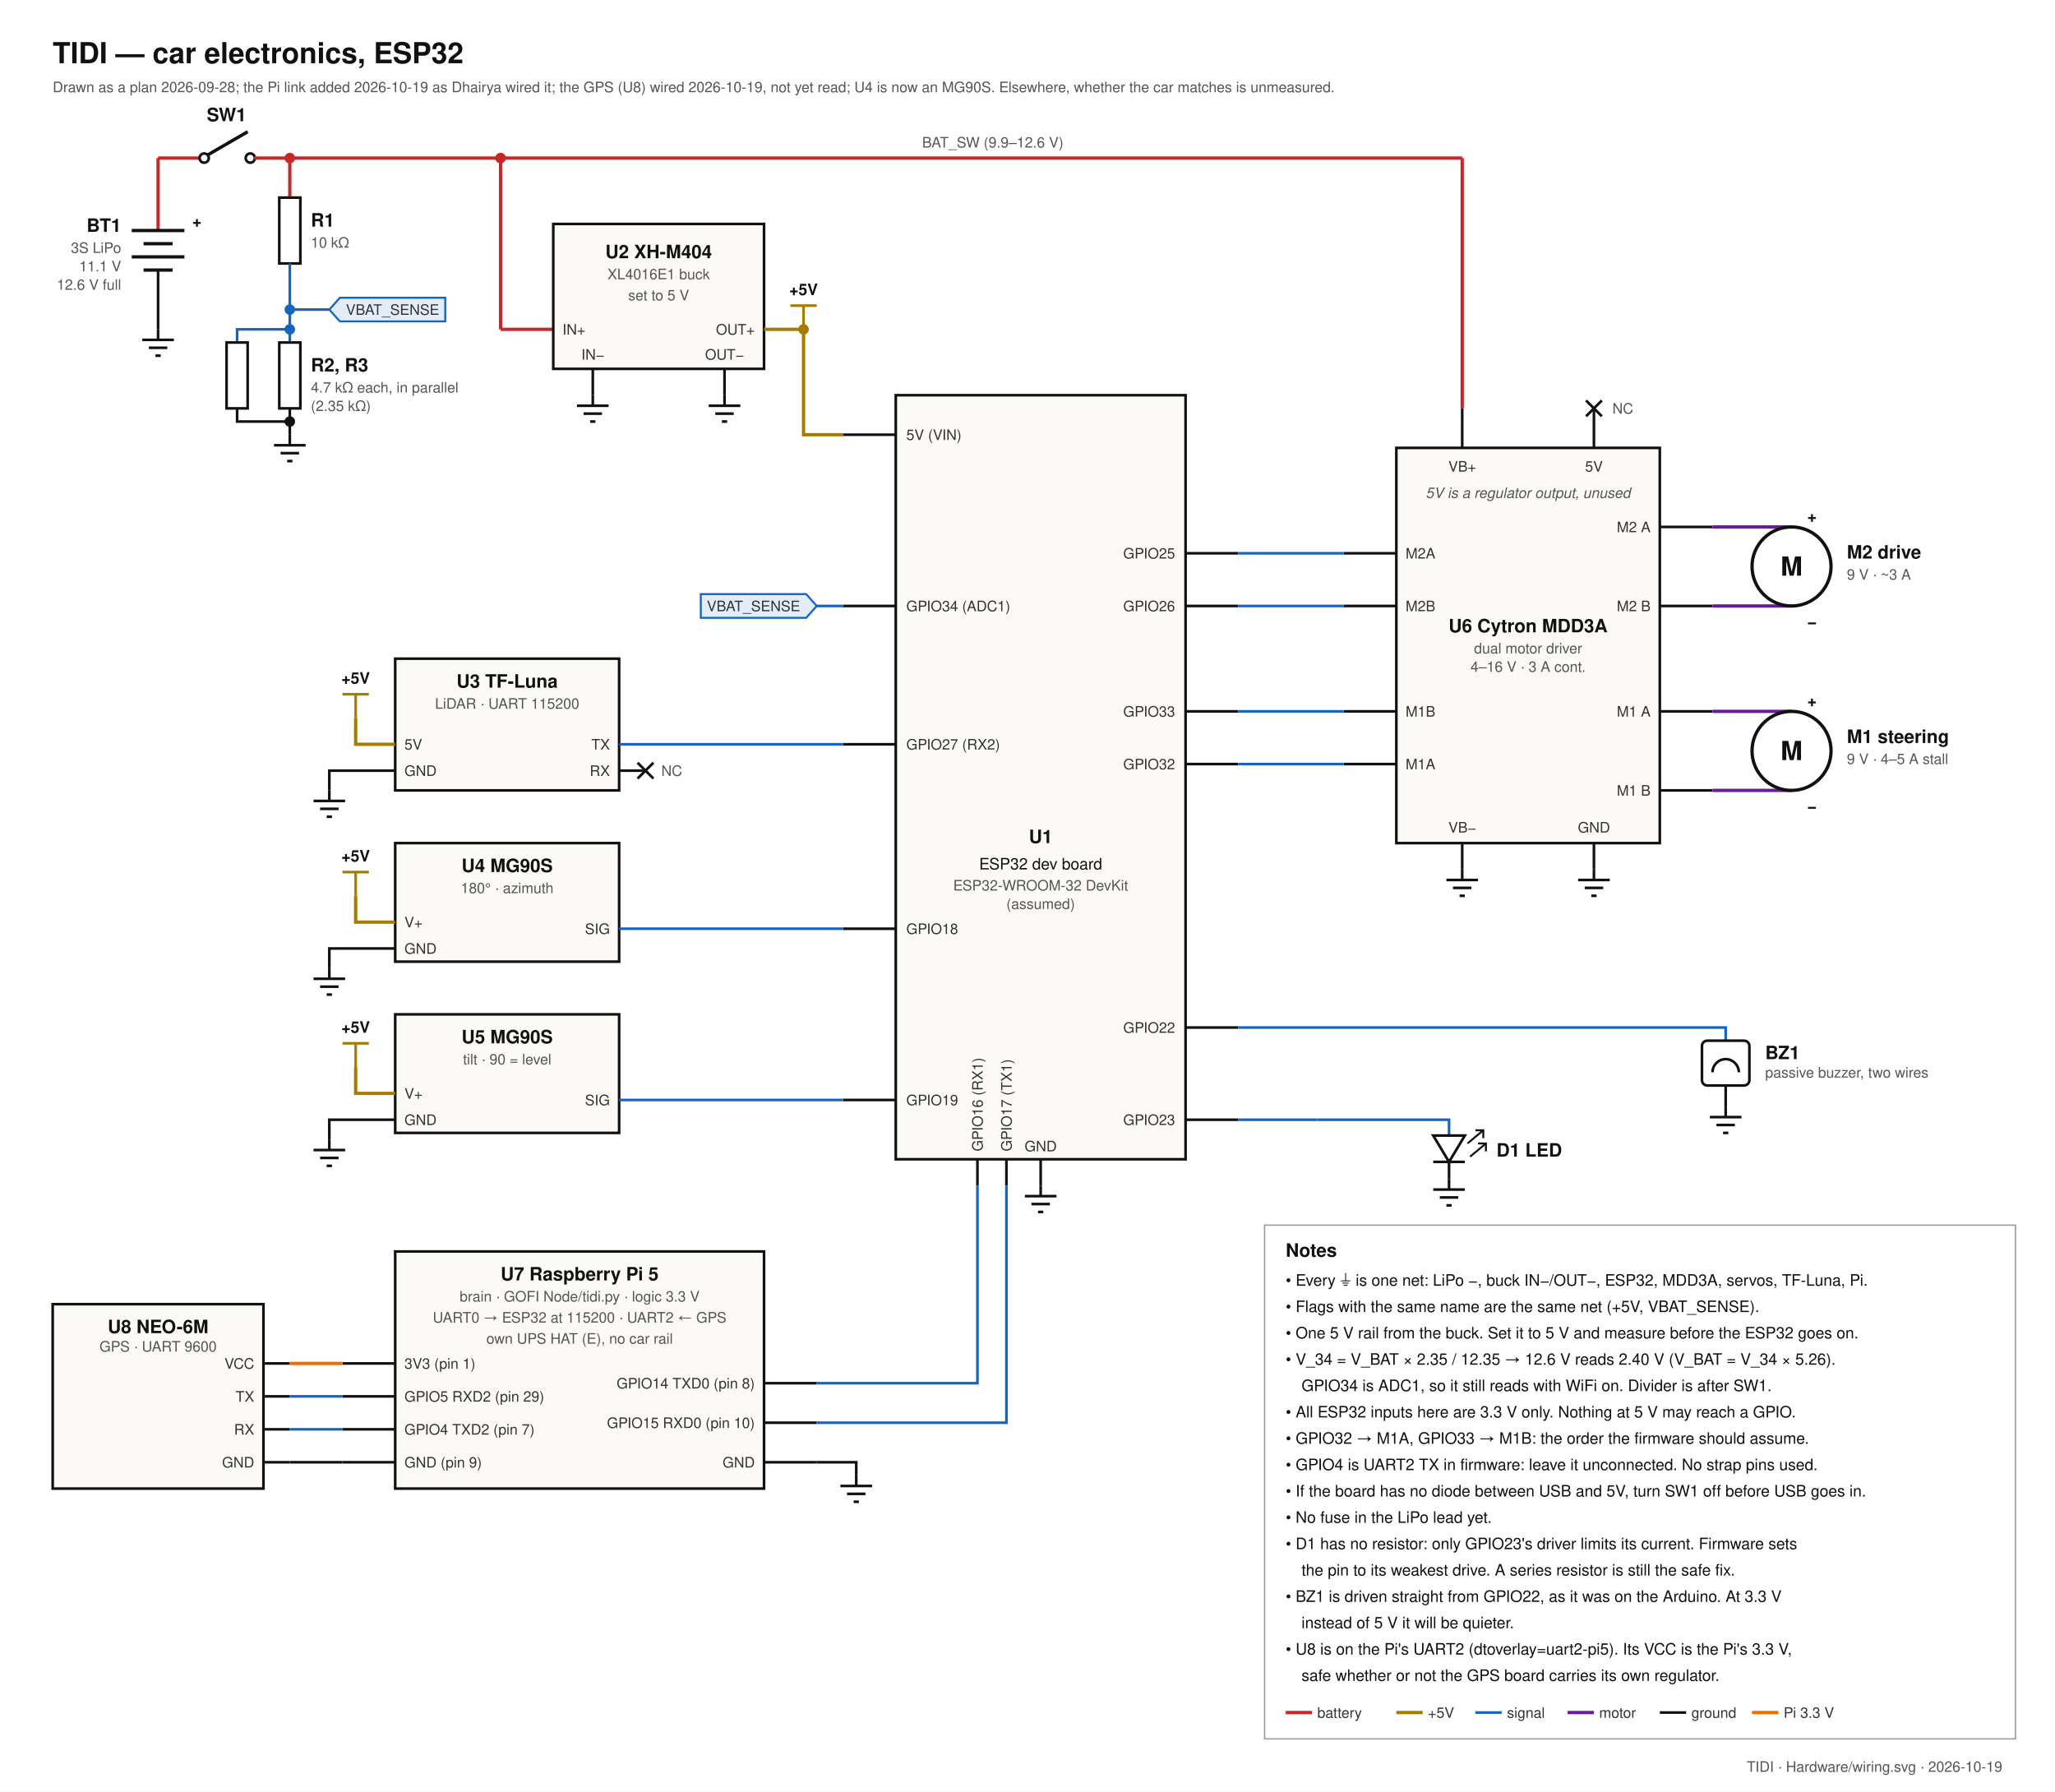
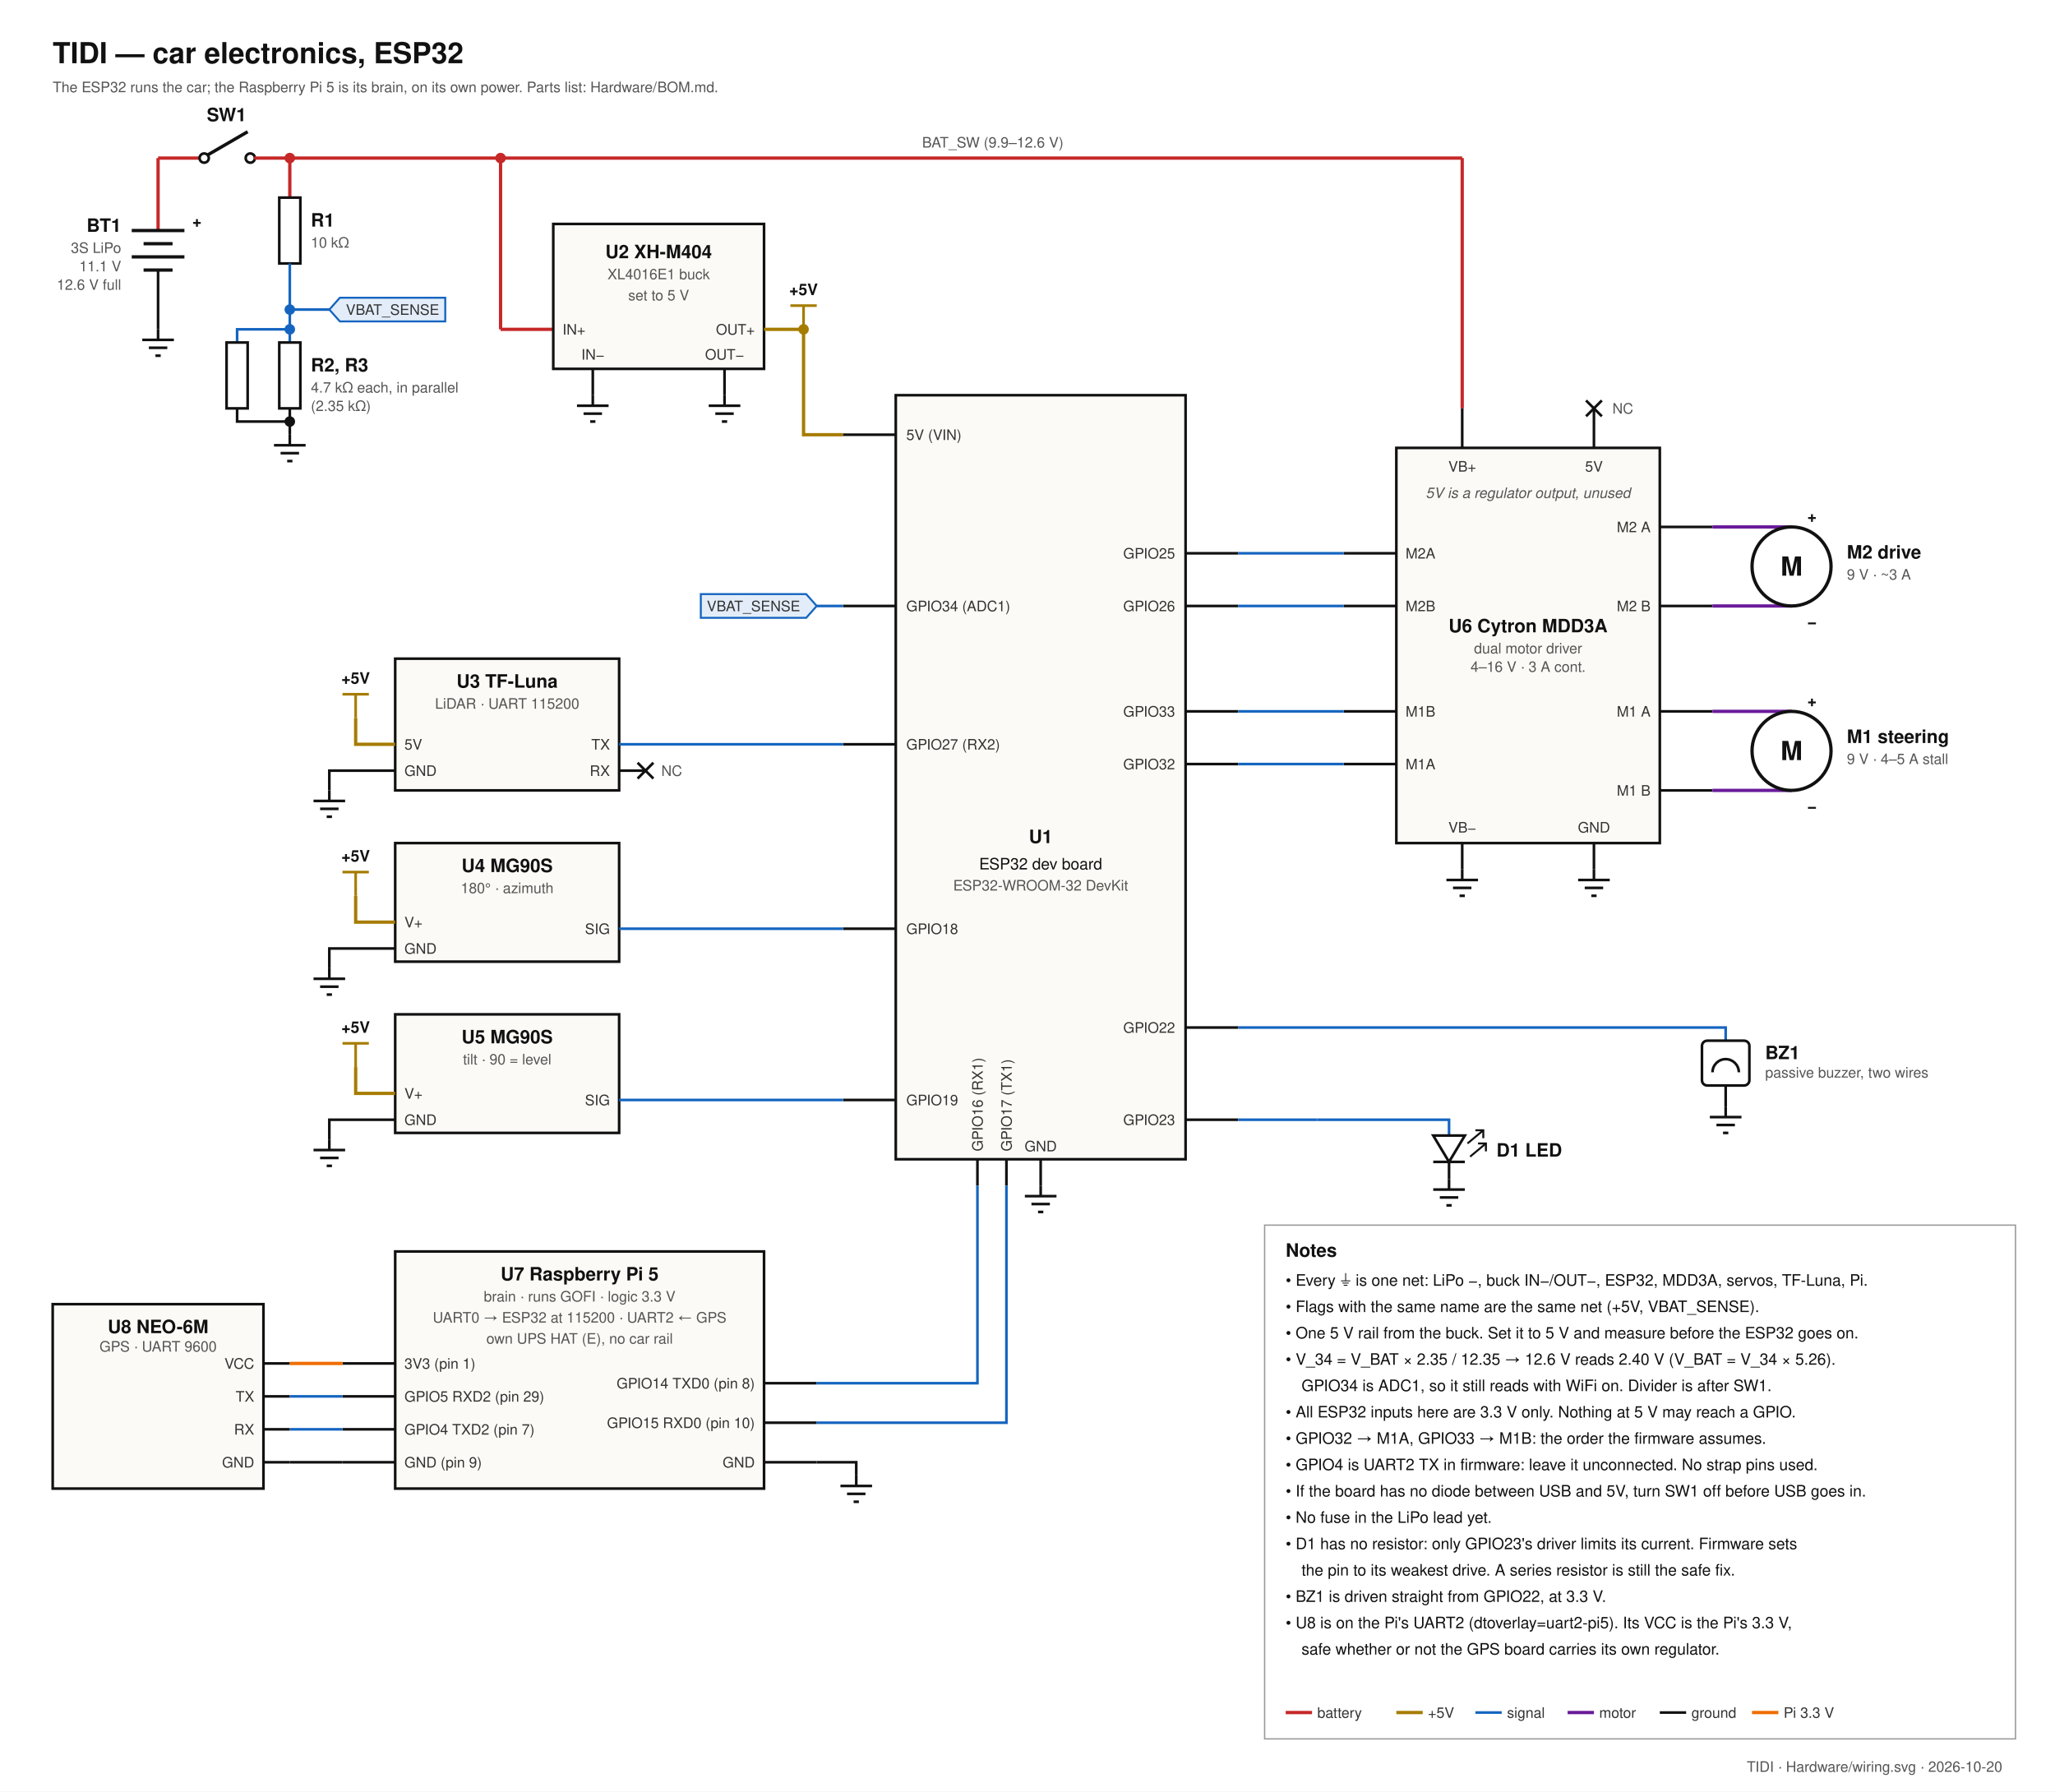
<svg xmlns="http://www.w3.org/2000/svg" xmlns:xlink="http://www.w3.org/1999/xlink" width="1560" height="1360" viewBox="0 0 1560 1360" font-family="Helvetica, Arial, sans-serif">
  <defs>
    <g id="gnd" stroke="#111" stroke-width="2" fill="none">
      <line x1="0" y1="0" x2="0" y2="8" />
      <line x1="-12" y1="8" x2="12" y2="8" />
      <line x1="-7" y1="14" x2="7" y2="14" />
      <line x1="-2" y1="20" x2="2" y2="20" />
    </g>
    <g id="pwr" fill="none" stroke-width="2">
      <line x1="0" y1="0" x2="0" y2="-18" />
      <line x1="-10" y1="-18" x2="10" y2="-18" />
    </g>
  </defs>
  <style>
    .box  { fill: #fbfaf6; stroke: #111; stroke-width: 2; }
    .pin  { stroke: #111; stroke-width: 2; }
    .ref  { font-size: 14px; font-weight: bold; fill: #111; }
    .sub  { font-size: 11px; fill: #555; }
    .pn   { font-size: 11px; fill: #333; }
    .lbl  { font-size: 12px; fill: #111; }
    .bat  { stroke: #c62828; stroke-width: 2.5; fill: none; }
    .v5   { stroke: #a67c00; stroke-width: 2.5; fill: none; }
    .sig  { stroke: #1565c0; stroke-width: 2; fill: none; }
    .mot  { stroke: #6a1b9a; stroke-width: 2.5; fill: none; }
    .gw   { stroke: #111; stroke-width: 2; fill: none; }
    .v33  { stroke: #ef6c00; stroke-width: 2.5; fill: none; }
    .dot  { stroke: none; }
  </style>
  <rect width="1560" height="1360" fill="#ffffff" />
  <text x="40" y="48" font-size="22" font-weight="bold" fill="#111">TIDI — car electronics, ESP32</text>
-   <text x="40" y="70" class="sub" font-size="13">Drawn as a plan 2026-09-28; the Pi link added 2026-10-19 as Dhairya wired it; the GPS (U8) wired 2026-10-19, not yet read; U4 is now an MG90S. Elsewhere, whether the car matches is unmeasured.</text>
+   <text x="40" y="70" class="sub" font-size="13">The ESP32 runs the car; the Raspberry Pi 5 is its brain, on its own power. Parts list: Hardware/BOM.md.</text>
  <line class="bat" x1="120" y1="120" x2="120" y2="175" />
  <g stroke="#111" stroke-width="2.5">
    <line x1="100" y1="175" x2="140" y2="175" />
    <line x1="109" y1="185" x2="131" y2="185" />
    <line x1="100" y1="195" x2="140" y2="195" />
    <line x1="109" y1="205" x2="131" y2="205" />
  </g>
  <text x="146" y="172" class="lbl" font-weight="bold">+</text>
  <line class="gw" x1="120" y1="205" x2="120" y2="250" />
  <use xlink:href="#gnd" x="120" y="250" />
  <text x="92" y="176" class="ref" text-anchor="end">BT1</text>
  <text x="92" y="192" class="sub" text-anchor="end">3S LiPo</text>
  <text x="92" y="206" class="sub" text-anchor="end">11.1 V</text>
  <text x="92" y="220" class="sub" text-anchor="end">12.6 V full</text>
  <line class="bat" x1="120" y1="120" x2="152" y2="120" />
  <circle cx="155" cy="120" r="3.5" fill="#fff" stroke="#111" stroke-width="2" />
  <circle cx="190" cy="120" r="3.5" fill="#fff" stroke="#111" stroke-width="2" />
  <line x1="157" y1="118" x2="188" y2="100" stroke="#111" stroke-width="2.5" />
  <text x="172" y="92" class="ref" font-size="12" text-anchor="middle">SW1</text>
  <line class="bat" x1="193" y1="120" x2="1110" y2="120" />
  <line class="bat" x1="1110" y1="120" x2="1110" y2="310" />
  <circle class="dot" cx="220" cy="120" r="4" fill="#c62828" />
  <circle class="dot" cx="380" cy="120" r="4" fill="#c62828" />
  <text x="700" y="112" class="sub" fill="#c62828">BAT_SW  (9.9–12.6 V)</text>
  <line class="bat" x1="220" y1="120" x2="220" y2="150" />
  <rect x="212" y="150" width="16" height="50" fill="#fff" stroke="#111" stroke-width="2" />
  <line class="sig" x1="220" y1="200" x2="220" y2="260" />
  <circle class="dot" cx="220" cy="235" r="4" fill="#1565c0" />
  <circle class="dot" cx="220" cy="250" r="4" fill="#1565c0" />
  <polyline class="sig" points="220,250 180,250 180,260" />
  <rect x="212" y="260" width="16" height="50" fill="#fff" stroke="#111" stroke-width="2" />
  <rect x="172" y="260" width="16" height="50" fill="#fff" stroke="#111" stroke-width="2" />
  <polyline class="gw" points="180,310 180,320 220,320" />
  <line class="gw" x1="220" y1="310" x2="220" y2="330" />
  <circle class="dot" cx="220" cy="320" r="4" fill="#111" />
  <use xlink:href="#gnd" x="220" y="330" />
  <text x="236" y="172" class="ref" font-size="12">R1</text>
  <text x="236" y="188" class="sub">10 kΩ</text>
  <text x="236" y="282" class="ref" font-size="12">R2, R3</text>
  <text x="236" y="298" class="sub">4.7 kΩ each, in parallel</text>
  <text x="236" y="312" class="sub">(2.35 kΩ)</text>
  <line class="sig" x1="220" y1="235" x2="250" y2="235" />
  <polygon points="250,235 258,226 338,226 338,244 258,244" fill="#e3edf9" stroke="#1565c0" stroke-width="1.5" />
  <text x="298" y="239" class="pn" text-anchor="middle" fill="#1565c0">VBAT_SENSE</text>
  <line class="bat" x1="380" y1="120" x2="380" y2="250" />
  <line class="bat" x1="380" y1="250" x2="420" y2="250" />
  <rect class="box" x="420" y="170" width="160" height="110" />
  <text x="500" y="196" class="ref" text-anchor="middle">U2  XH-M404</text>
  <text x="500" y="212" class="sub" text-anchor="middle">XL4016E1 buck</text>
  <text x="500" y="228" class="sub" text-anchor="middle">set to 5 V</text>
  <text x="427" y="254" class="pn">IN+</text>
  <text x="573" y="254" class="pn" text-anchor="end">OUT+</text>
  <text x="450" y="273" class="pn" text-anchor="middle">IN−</text>
  <text x="550" y="273" class="pn" text-anchor="middle">OUT−</text>
  <line class="gw" x1="450" y1="280" x2="450" y2="300" />
  <use xlink:href="#gnd" x="450" y="300" />
  <line class="gw" x1="550" y1="280" x2="550" y2="300" />
  <use xlink:href="#gnd" x="550" y="300" />
  <polyline class="v5" points="580,250 610,250 610,330 640,330" />
  <circle class="dot" cx="610" cy="250" r="4" fill="#a67c00" />
  <use xlink:href="#pwr" x="610" y="250" stroke="#a67c00" />
  <text x="610" y="224" class="lbl" font-weight="bold" fill="#a67c00" text-anchor="middle">+5V</text>
  <rect class="box" x="680" y="300" width="220" height="580" />
  <text x="790" y="640" class="ref" font-size="16" text-anchor="middle">U1</text>
  <text x="790" y="660" class="lbl" text-anchor="middle">ESP32 dev board</text>
  <text x="790" y="676" class="sub" text-anchor="middle">ESP32-WROOM-32 DevKit</text>
-   <text x="790" y="690" class="sub" text-anchor="middle">(assumed)</text>
  <g class="pin">
    <line x1="640" y1="330" x2="680" y2="330" />
    <line x1="640" y1="460" x2="680" y2="460" />
    <line x1="640" y1="565" x2="680" y2="565" />
    <line x1="640" y1="705" x2="680" y2="705" />
    <line x1="640" y1="835" x2="680" y2="835" />
    <line x1="900" y1="420" x2="940" y2="420" />
    <line x1="900" y1="460" x2="940" y2="460" />
    <line x1="900" y1="540" x2="940" y2="540" />
    <line x1="900" y1="580" x2="940" y2="580" />
    <line x1="790" y1="880" x2="790" y2="900" />
  </g>
  <text x="688" y="334" class="pn">5V (VIN)</text>
  <text x="688" y="464" class="pn">GPIO34 (ADC1)</text>
  <text x="688" y="569" class="pn">GPIO27 (RX2)</text>
  <text x="688" y="709" class="pn">GPIO18</text>
  <text x="688" y="839" class="pn">GPIO19</text>
  <text x="892" y="424" class="pn" text-anchor="end">GPIO25</text>
  <text x="892" y="464" class="pn" text-anchor="end">GPIO26</text>
  <text x="892" y="544" class="pn" text-anchor="end">GPIO33</text>
  <text x="892" y="584" class="pn" text-anchor="end">GPIO32</text>
  <text x="790" y="874" class="pn" text-anchor="middle">GND</text>
  <use xlink:href="#gnd" x="790" y="900" />
  <g class="pin">
    <line x1="742" y1="880" x2="742" y2="900" />
    <line x1="764" y1="880" x2="764" y2="900" />
  </g>
  <text x="746" y="874" class="pn" transform="rotate(-90 746 874)">GPIO16 (RX1)</text>
  <text x="768" y="874" class="pn" transform="rotate(-90 768 874)">GPIO17 (TX1)</text>
  <rect class="box" x="300" y="950" width="280" height="180" />
  <text x="440" y="972" class="ref" text-anchor="middle">U7  Raspberry Pi 5</text>
-   <text x="440" y="988" class="sub" text-anchor="middle">brain · GOFI Node/tidi.py · logic 3.3 V</text>
+   <text x="440" y="988" class="sub" text-anchor="middle">brain · runs GOFI · logic 3.3 V</text>
  <text x="440" y="1004" class="sub" text-anchor="middle">UART0 → ESP32 at 115200 · UART2 ← GPS</text>
  <text x="440" y="1020" class="sub" text-anchor="middle">own UPS HAT (E), no car rail</text>
  <g class="pin">
    <line x1="580" y1="1050" x2="620" y2="1050" />
    <line x1="580" y1="1080" x2="620" y2="1080" />
    <line x1="580" y1="1110" x2="620" y2="1110" />
  </g>
  <text x="573" y="1054" class="pn" text-anchor="end">GPIO14 TXD0 (pin 8)</text>
  <text x="573" y="1084" class="pn" text-anchor="end">GPIO15 RXD0 (pin 10)</text>
  <text x="573" y="1114" class="pn" text-anchor="end">GND</text>
  <polyline class="sig" points="742,900 742,1050 620,1050" />
  <polyline class="sig" points="764,900 764,1080 620,1080" />
  <polyline class="gw" points="620,1110 650,1110 650,1120" />
  <use xlink:href="#gnd" x="650" y="1120" />
  <g class="pin">
    <line x1="260" y1="1035" x2="300" y2="1035" />
    <line x1="260" y1="1060" x2="300" y2="1060" />
    <line x1="260" y1="1085" x2="300" y2="1085" />
    <line x1="260" y1="1110" x2="300" y2="1110" />
  </g>
  <text x="307" y="1039" class="pn">3V3 (pin 1)</text>
  <text x="307" y="1064" class="pn">GPIO5 RXD2 (pin 29)</text>
  <text x="307" y="1089" class="pn">GPIO4 TXD2 (pin 7)</text>
  <text x="307" y="1114" class="pn">GND (pin 9)</text>
  <rect class="box" x="40" y="990" width="160" height="140" />
  <text x="120" y="1012" class="ref" text-anchor="middle">U8  NEO-6M</text>
  <text x="120" y="1026" class="sub" text-anchor="middle">GPS · UART 9600</text>
  <g class="pin">
    <line x1="200" y1="1035" x2="220" y2="1035" />
    <line x1="200" y1="1060" x2="220" y2="1060" />
    <line x1="200" y1="1085" x2="220" y2="1085" />
    <line x1="200" y1="1110" x2="220" y2="1110" />
  </g>
  <text x="193" y="1039" class="pn" text-anchor="end">VCC</text>
  <text x="193" y="1064" class="pn" text-anchor="end">TX</text>
  <text x="193" y="1089" class="pn" text-anchor="end">RX</text>
  <text x="193" y="1114" class="pn" text-anchor="end">GND</text>
  <line class="v33" x1="220" y1="1035" x2="260" y2="1035" />
  <line class="sig" x1="220" y1="1060" x2="260" y2="1060" />
  <line class="sig" x1="220" y1="1085" x2="260" y2="1085" />
  <line class="gw" x1="220" y1="1110" x2="260" y2="1110" />
  <line class="sig" x1="640" y1="460" x2="620" y2="460" />
  <polygon points="620,460 612,451 532,451 532,469 612,469" fill="#e3edf9" stroke="#1565c0" stroke-width="1.5" />
  <text x="572" y="464" class="pn" text-anchor="middle" fill="#1565c0">VBAT_SENSE</text>
  <rect class="box" x="300" y="500" width="170" height="100" />
  <text x="385" y="522" class="ref" text-anchor="middle">U3  TF-Luna</text>
  <text x="385" y="538" class="sub" text-anchor="middle">LiDAR · UART 115200</text>
  <text x="307" y="569" class="pn">5V</text>
  <text x="307" y="589" class="pn">GND</text>
  <text x="463" y="569" class="pn" text-anchor="end">TX</text>
  <text x="463" y="589" class="pn" text-anchor="end">RX</text>
  <line class="sig" x1="470" y1="565" x2="640" y2="565" />
  <line class="pin" x1="470" y1="585" x2="490" y2="585" />
  <g stroke="#111" stroke-width="2">
    <line x1="484" y1="579" x2="496" y2="591" />
    <line x1="496" y1="579" x2="484" y2="591" />
  </g>
  <text x="502" y="589" class="sub">NC</text>
  <polyline class="v5" points="300,565 270,565 270,545" />
  <use xlink:href="#pwr" x="270" y="545" stroke="#a67c00" />
  <text x="270" y="519" class="lbl" font-weight="bold" fill="#a67c00" text-anchor="middle">+5V</text>
  <polyline class="gw" points="300,585 250,585 250,600" />
  <use xlink:href="#gnd" x="250" y="600" />
  <rect class="box" x="300" y="640" width="170" height="90" />
  <text x="385" y="662" class="ref" text-anchor="middle">U4  MG90S</text>
  <text x="385" y="678" class="sub" text-anchor="middle">180° · azimuth</text>
  <text x="307" y="704" class="pn">V+</text>
  <text x="307" y="724" class="pn">GND</text>
  <text x="463" y="709" class="pn" text-anchor="end">SIG</text>
  <line class="sig" x1="470" y1="705" x2="640" y2="705" />
  <polyline class="v5" points="300,700 270,700 270,680" />
  <use xlink:href="#pwr" x="270" y="680" stroke="#a67c00" />
  <text x="270" y="654" class="lbl" font-weight="bold" fill="#a67c00" text-anchor="middle">+5V</text>
  <polyline class="gw" points="300,720 250,720 250,735" />
  <use xlink:href="#gnd" x="250" y="735" />
  <rect class="box" x="300" y="770" width="170" height="90" />
  <text x="385" y="792" class="ref" text-anchor="middle">U5  MG90S</text>
  <text x="385" y="808" class="sub" text-anchor="middle">tilt · 90 = level</text>
  <text x="307" y="834" class="pn">V+</text>
  <text x="307" y="854" class="pn">GND</text>
  <text x="463" y="839" class="pn" text-anchor="end">SIG</text>
  <line class="sig" x1="470" y1="835" x2="640" y2="835" />
  <polyline class="v5" points="300,830 270,830 270,810" />
  <use xlink:href="#pwr" x="270" y="810" stroke="#a67c00" />
  <text x="270" y="784" class="lbl" font-weight="bold" fill="#a67c00" text-anchor="middle">+5V</text>
  <polyline class="gw" points="300,850 250,850 250,865" />
  <use xlink:href="#gnd" x="250" y="865" />
  <rect class="box" x="1060" y="340" width="200" height="300" />
  <text x="1160" y="480" class="ref" text-anchor="middle">U6  Cytron MDD3A</text>
  <text x="1160" y="496" class="sub" text-anchor="middle">dual motor driver</text>
  <text x="1160" y="510" class="sub" text-anchor="middle">4–16 V · 3 A cont.</text>
  <g class="pin">
    <line x1="1020" y1="420" x2="1060" y2="420" />
    <line x1="1020" y1="460" x2="1060" y2="460" />
    <line x1="1020" y1="540" x2="1060" y2="540" />
    <line x1="1020" y1="580" x2="1060" y2="580" />
    <line x1="1260" y1="400" x2="1300" y2="400" />
    <line x1="1260" y1="460" x2="1300" y2="460" />
    <line x1="1260" y1="540" x2="1300" y2="540" />
    <line x1="1260" y1="600" x2="1300" y2="600" />
    <line x1="1110" y1="310" x2="1110" y2="340" />
    <line x1="1210" y1="310" x2="1210" y2="340" />
    <line x1="1110" y1="640" x2="1110" y2="660" />
    <line x1="1210" y1="640" x2="1210" y2="660" />
  </g>
  <text x="1067" y="424" class="pn">M2A</text>
  <text x="1067" y="464" class="pn">M2B</text>
  <text x="1067" y="544" class="pn">M1B</text>
  <text x="1067" y="584" class="pn">M1A</text>
  <text x="1253" y="404" class="pn" text-anchor="end">M2 A</text>
  <text x="1253" y="464" class="pn" text-anchor="end">M2 B</text>
  <text x="1253" y="544" class="pn" text-anchor="end">M1 A</text>
  <text x="1253" y="604" class="pn" text-anchor="end">M1 B</text>
  <text x="1110" y="358" class="pn" text-anchor="middle">VB+</text>
  <text x="1210" y="358" class="pn" text-anchor="middle">5V</text>
  <text x="1110" y="632" class="pn" text-anchor="middle">VB−</text>
  <text x="1210" y="632" class="pn" text-anchor="middle">GND</text>
  <text x="1160" y="378" class="sub" text-anchor="middle" font-style="italic">5V is a regulator output, unused</text>
  <use xlink:href="#gnd" x="1110" y="660" />
  <use xlink:href="#gnd" x="1210" y="660" />
  <g stroke="#111" stroke-width="2">
    <line x1="1204" y1="304" x2="1216" y2="316" />
    <line x1="1216" y1="304" x2="1204" y2="316" />
  </g>
  <text x="1224" y="314" class="sub">NC</text>
  <line class="sig" x1="940" y1="420" x2="1020" y2="420" />
  <line class="sig" x1="940" y1="460" x2="1020" y2="460" />
  <line class="sig" x1="940" y1="540" x2="1020" y2="540" />
  <line class="sig" x1="940" y1="580" x2="1020" y2="580" />
  <polyline class="mot" points="1300,400 1360,400" />
  <polyline class="mot" points="1300,460 1360,460" />
  <circle cx="1360" cy="430" r="30" fill="#fff" stroke="#111" stroke-width="2.5" />
  <text x="1360" y="437" font-size="20" font-weight="bold" text-anchor="middle" fill="#111">M</text>
  <text x="1372" y="396" class="lbl" font-weight="bold">+</text>
  <text x="1372" y="476" class="lbl" font-weight="bold">−</text>
  <text x="1402" y="424" class="ref">M2  drive</text>
  <text x="1402" y="440" class="sub">9 V · ~3 A</text>
  <polyline class="mot" points="1300,540 1360,540" />
  <polyline class="mot" points="1300,600 1360,600" />
  <circle cx="1360" cy="570" r="30" fill="#fff" stroke="#111" stroke-width="2.5" />
  <text x="1360" y="577" font-size="20" font-weight="bold" text-anchor="middle" fill="#111">M</text>
  <text x="1372" y="536" class="lbl" font-weight="bold">+</text>
  <text x="1372" y="616" class="lbl" font-weight="bold">−</text>
  <text x="1402" y="564" class="ref">M1  steering</text>
  <text x="1402" y="580" class="sub">9 V · 4–5 A stall</text>
  <line class="pin" x1="900" y1="850" x2="940" y2="850" />
  <text x="892" y="854" class="pn" text-anchor="end">GPIO23</text>
  <line class="sig" x1="940" y1="850" x2="1000" y2="850" />
  <polyline class="sig" points="1000,850 1100,850 1100,862" />
  <polygon points="1088,862 1112,862 1100,882" fill="#fff" stroke="#111" stroke-width="2" />
  <line x1="1088" y1="882" x2="1112" y2="882" stroke="#111" stroke-width="2" />
  <g stroke="#111" stroke-width="1.5" fill="none">
    <line x1="1114" y1="868" x2="1126" y2="858" />
    <polyline points="1120,858 1126,858 1126,864" />
    <line x1="1116" y1="878" x2="1128" y2="868" />
    <polyline points="1122,868 1128,868 1128,874" />
  </g>
  <line class="gw" x1="1100" y1="882" x2="1100" y2="895" />
  <use xlink:href="#gnd" x="1100" y="895" />
  <text x="1136" y="878" class="ref" font-size="12">D1  LED</text>
  <line class="pin" x1="900" y1="780" x2="940" y2="780" />
  <text x="892" y="784" class="pn" text-anchor="end">GPIO22</text>
  <polyline class="sig" points="940,780 1310,780 1310,790" />
  <rect x="1292" y="790" width="36" height="34" rx="4" fill="#fff" stroke="#111" stroke-width="2" />
  <path d="M1300,814 a10,10 0 0 1 20,0" fill="none" stroke="#111" stroke-width="2" />
  <line class="gw" x1="1310" y1="824" x2="1310" y2="840" />
  <use xlink:href="#gnd" x="1310" y="840" />
  <text x="1340" y="804" class="ref" font-size="12">BZ1</text>
  <text x="1340" y="818" class="sub">passive buzzer, two wires</text>
  <rect x="960" y="930" width="570" height="390" fill="#fff" stroke="#999" stroke-width="1" />
  <text x="976" y="954" class="ref" font-size="13">Notes</text>
  <text x="976" y="976" class="lbl">• Every ⏚ is one net: LiPo −, buck IN−/OUT−, ESP32, MDD3A, servos, TF-Luna, Pi.</text>
  <text x="976" y="996" class="lbl">• Flags with the same name are the same net (+5V, VBAT_SENSE).</text>
  <text x="976" y="1016" class="lbl">• One 5 V rail from the buck. Set it to 5 V and measure before the ESP32 goes on.</text>
  <text x="976" y="1036" class="lbl">• V_34 = V_BAT × 2.35 / 12.35 → 12.6 V reads 2.40 V (V_BAT = V_34 × 5.26).</text>
  <text x="988" y="1056" class="lbl">GPIO34 is ADC1, so it still reads with WiFi on. Divider is after SW1.</text>
  <text x="976" y="1076" class="lbl">• All ESP32 inputs here are 3.3 V only. Nothing at 5 V may reach a GPIO.</text>
-   <text x="976" y="1096" class="lbl">• GPIO32 → M1A, GPIO33 → M1B: the order the firmware should assume.</text>
+   <text x="976" y="1096" class="lbl">• GPIO32 → M1A, GPIO33 → M1B: the order the firmware assumes.</text>
  <text x="976" y="1116" class="lbl">• GPIO4 is UART2 TX in firmware: leave it unconnected. No strap pins used.</text>
  <text x="976" y="1136" class="lbl">• If the board has no diode between USB and 5V, turn SW1 off before USB goes in.</text>
  <text x="976" y="1156" class="lbl">• No fuse in the LiPo lead yet.</text>
  <text x="976" y="1176" class="lbl">• D1 has no resistor: only GPIO23's driver limits its current. Firmware sets</text>
  <text x="988" y="1196" class="lbl">the pin to its weakest drive. A series resistor is still the safe fix.</text>
-   <text x="976" y="1216" class="lbl">• BZ1 is driven straight from GPIO22, as it was on the Arduino. At 3.3 V</text>
-   <text x="988" y="1236" class="lbl">instead of 5 V it will be quieter.</text>
-   <text x="976" y="1256" class="lbl">• U8 is on the Pi's UART2 (dtoverlay=uart2-pi5). Its VCC is the Pi's 3.3 V,</text>
-   <text x="988" y="1276" class="lbl">safe whether or not the GPS board carries its own regulator.</text>
+   <text x="976" y="1216" class="lbl">• BZ1 is driven straight from GPIO22, at 3.3 V.</text>
+   <text x="976" y="1236" class="lbl">• U8 is on the Pi's UART2 (dtoverlay=uart2-pi5). Its VCC is the Pi's 3.3 V,</text>
+   <text x="988" y="1256" class="lbl">safe whether or not the GPS board carries its own regulator.</text>
  <g font-size="11">
    <line class="bat" x1="976" y1="1300" x2="996" y2="1300" />
    <text x="1000" y="1304" fill="#333">battery</text>
    <line class="v5" x1="1060" y1="1300" x2="1080" y2="1300" />
    <text x="1084" y="1304" fill="#333">+5V</text>
    <line class="sig" x1="1120" y1="1300" x2="1140" y2="1300" />
    <text x="1144" y="1304" fill="#333">signal</text>
    <line class="mot" x1="1190" y1="1300" x2="1210" y2="1300" />
    <text x="1214" y="1304" fill="#333">motor</text>
    <line class="gw" x1="1260" y1="1300" x2="1280" y2="1300" />
    <text x="1284" y="1304" fill="#333">ground</text>
    <line class="v33" x1="1330" y1="1300" x2="1350" y2="1300" />
    <text x="1354" y="1304" fill="#333">Pi 3.3 V</text>
  </g>
-   <text x="1520" y="1345" class="sub" text-anchor="end">TIDI · Hardware/wiring.svg · 2026-10-19</text>
+   <text x="1520" y="1345" class="sub" text-anchor="end">TIDI · Hardware/wiring.svg · 2026-10-20</text>
</svg>
